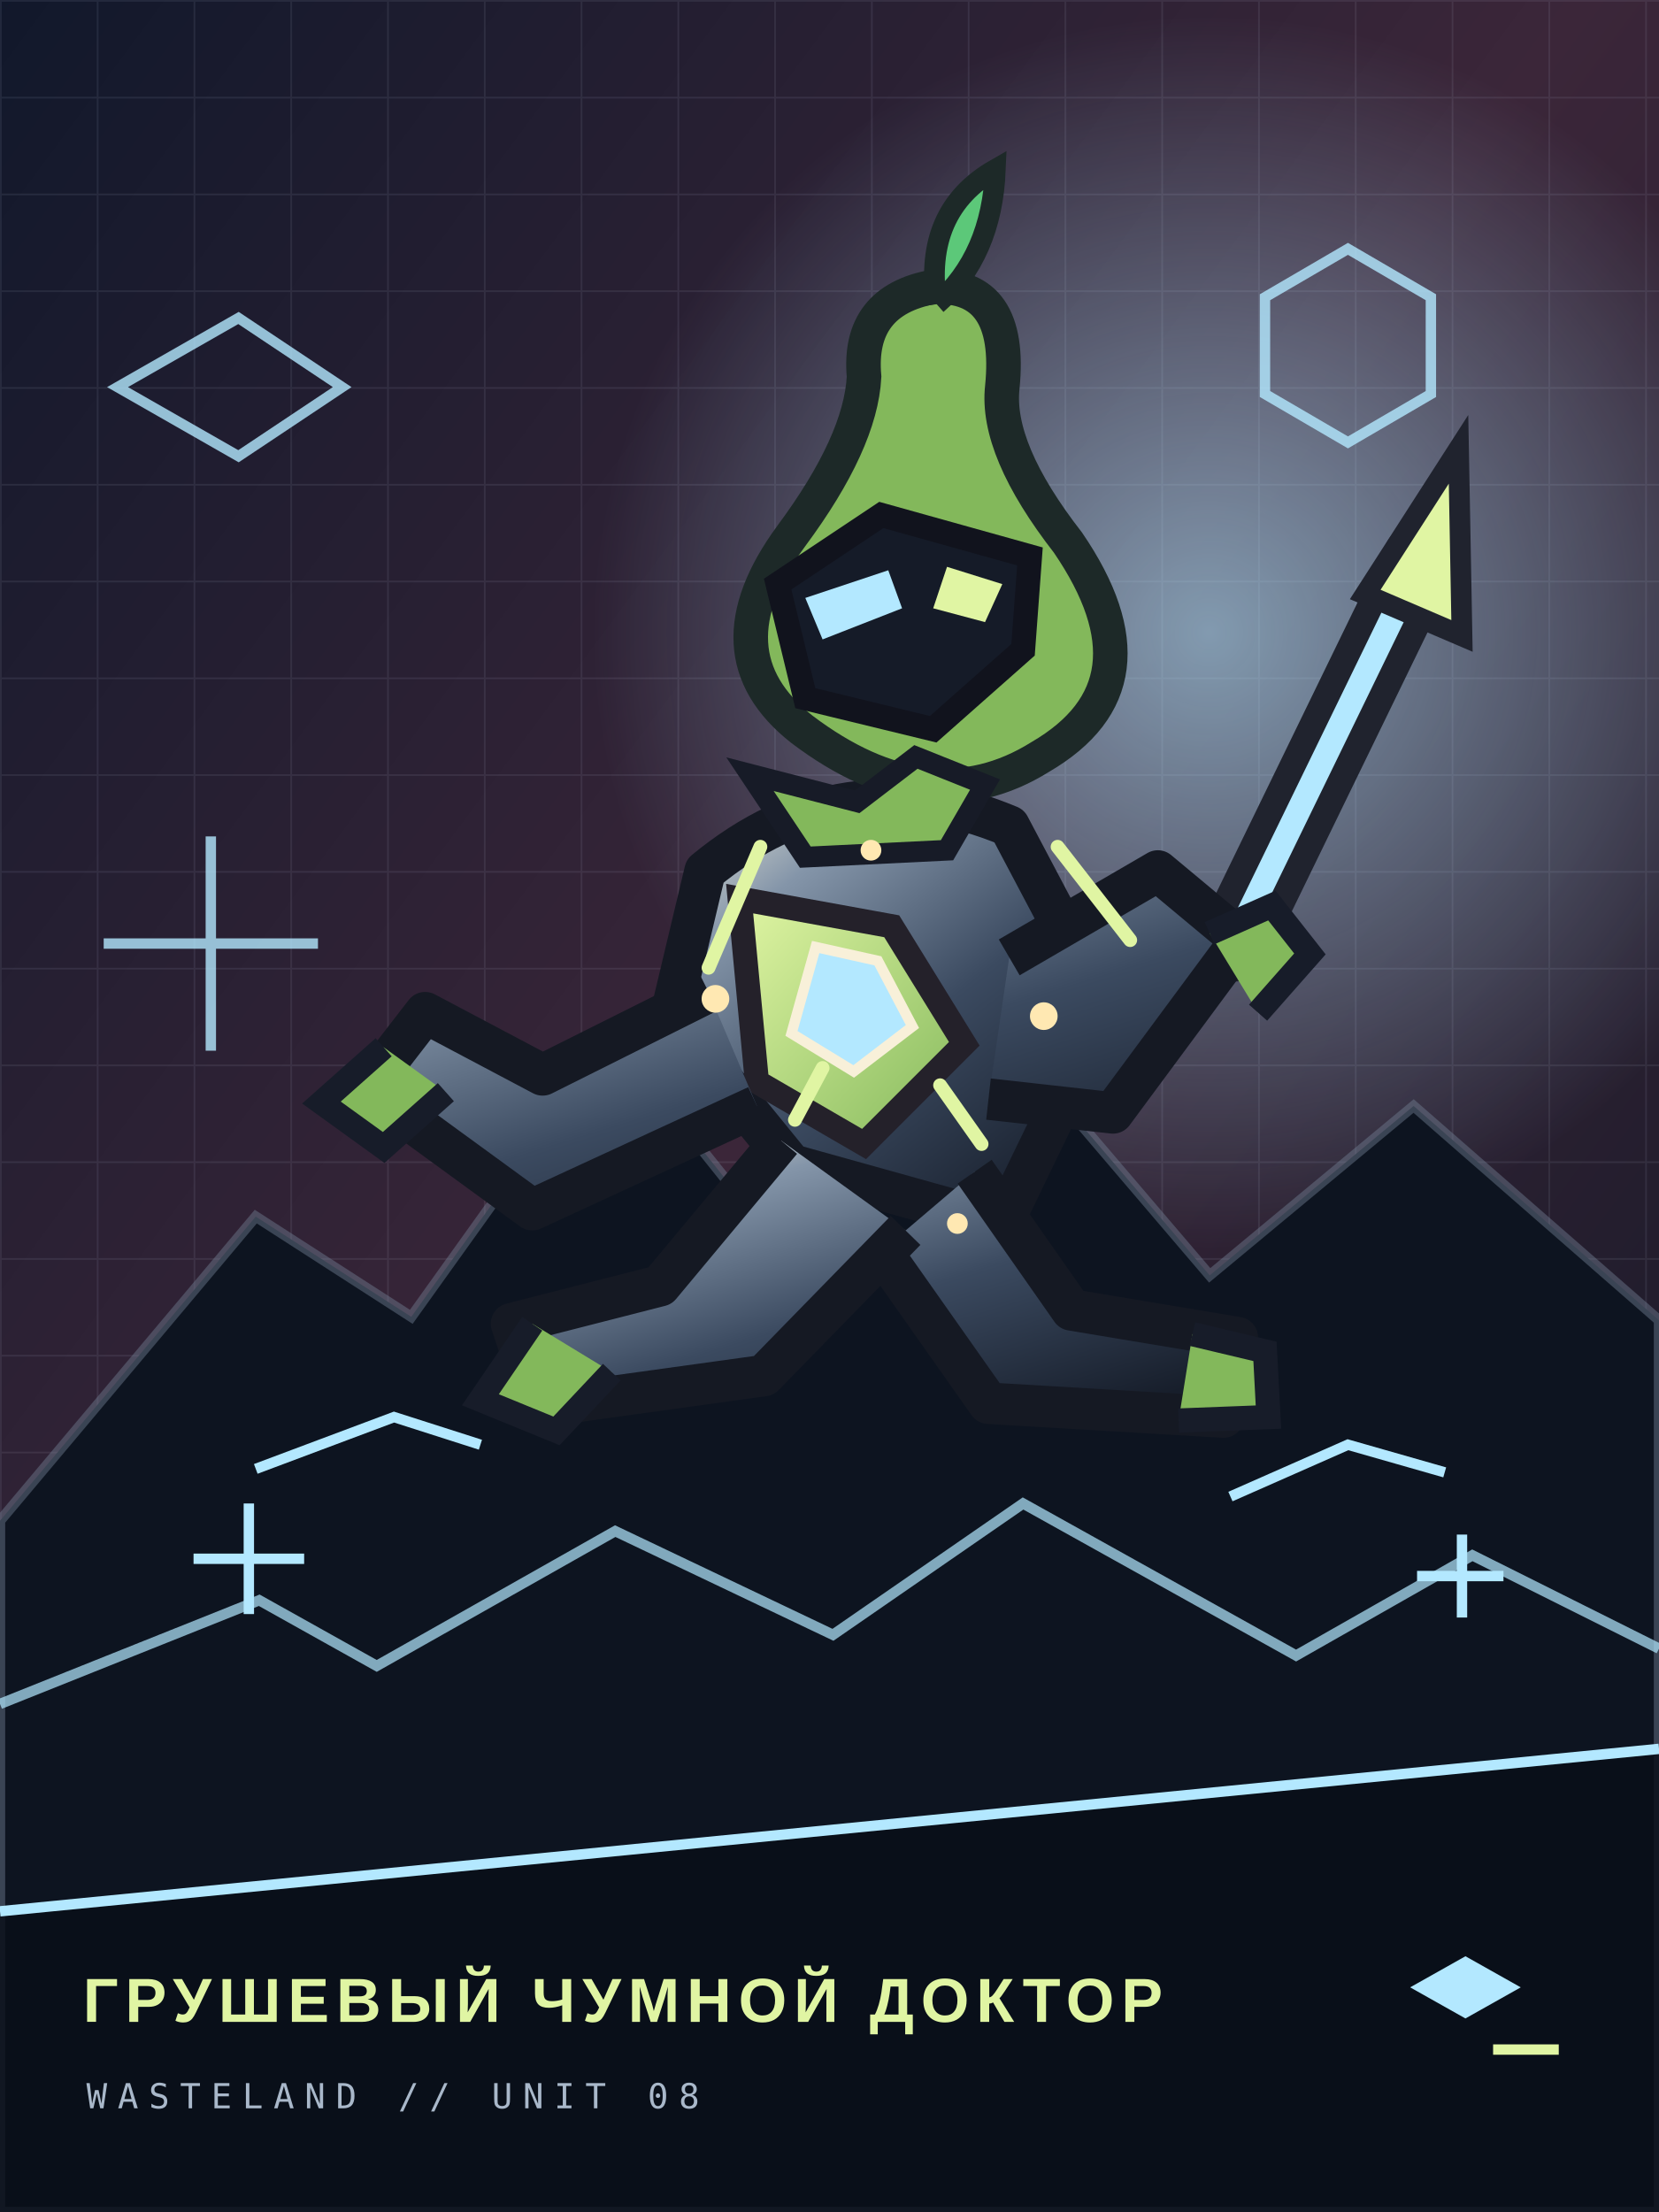
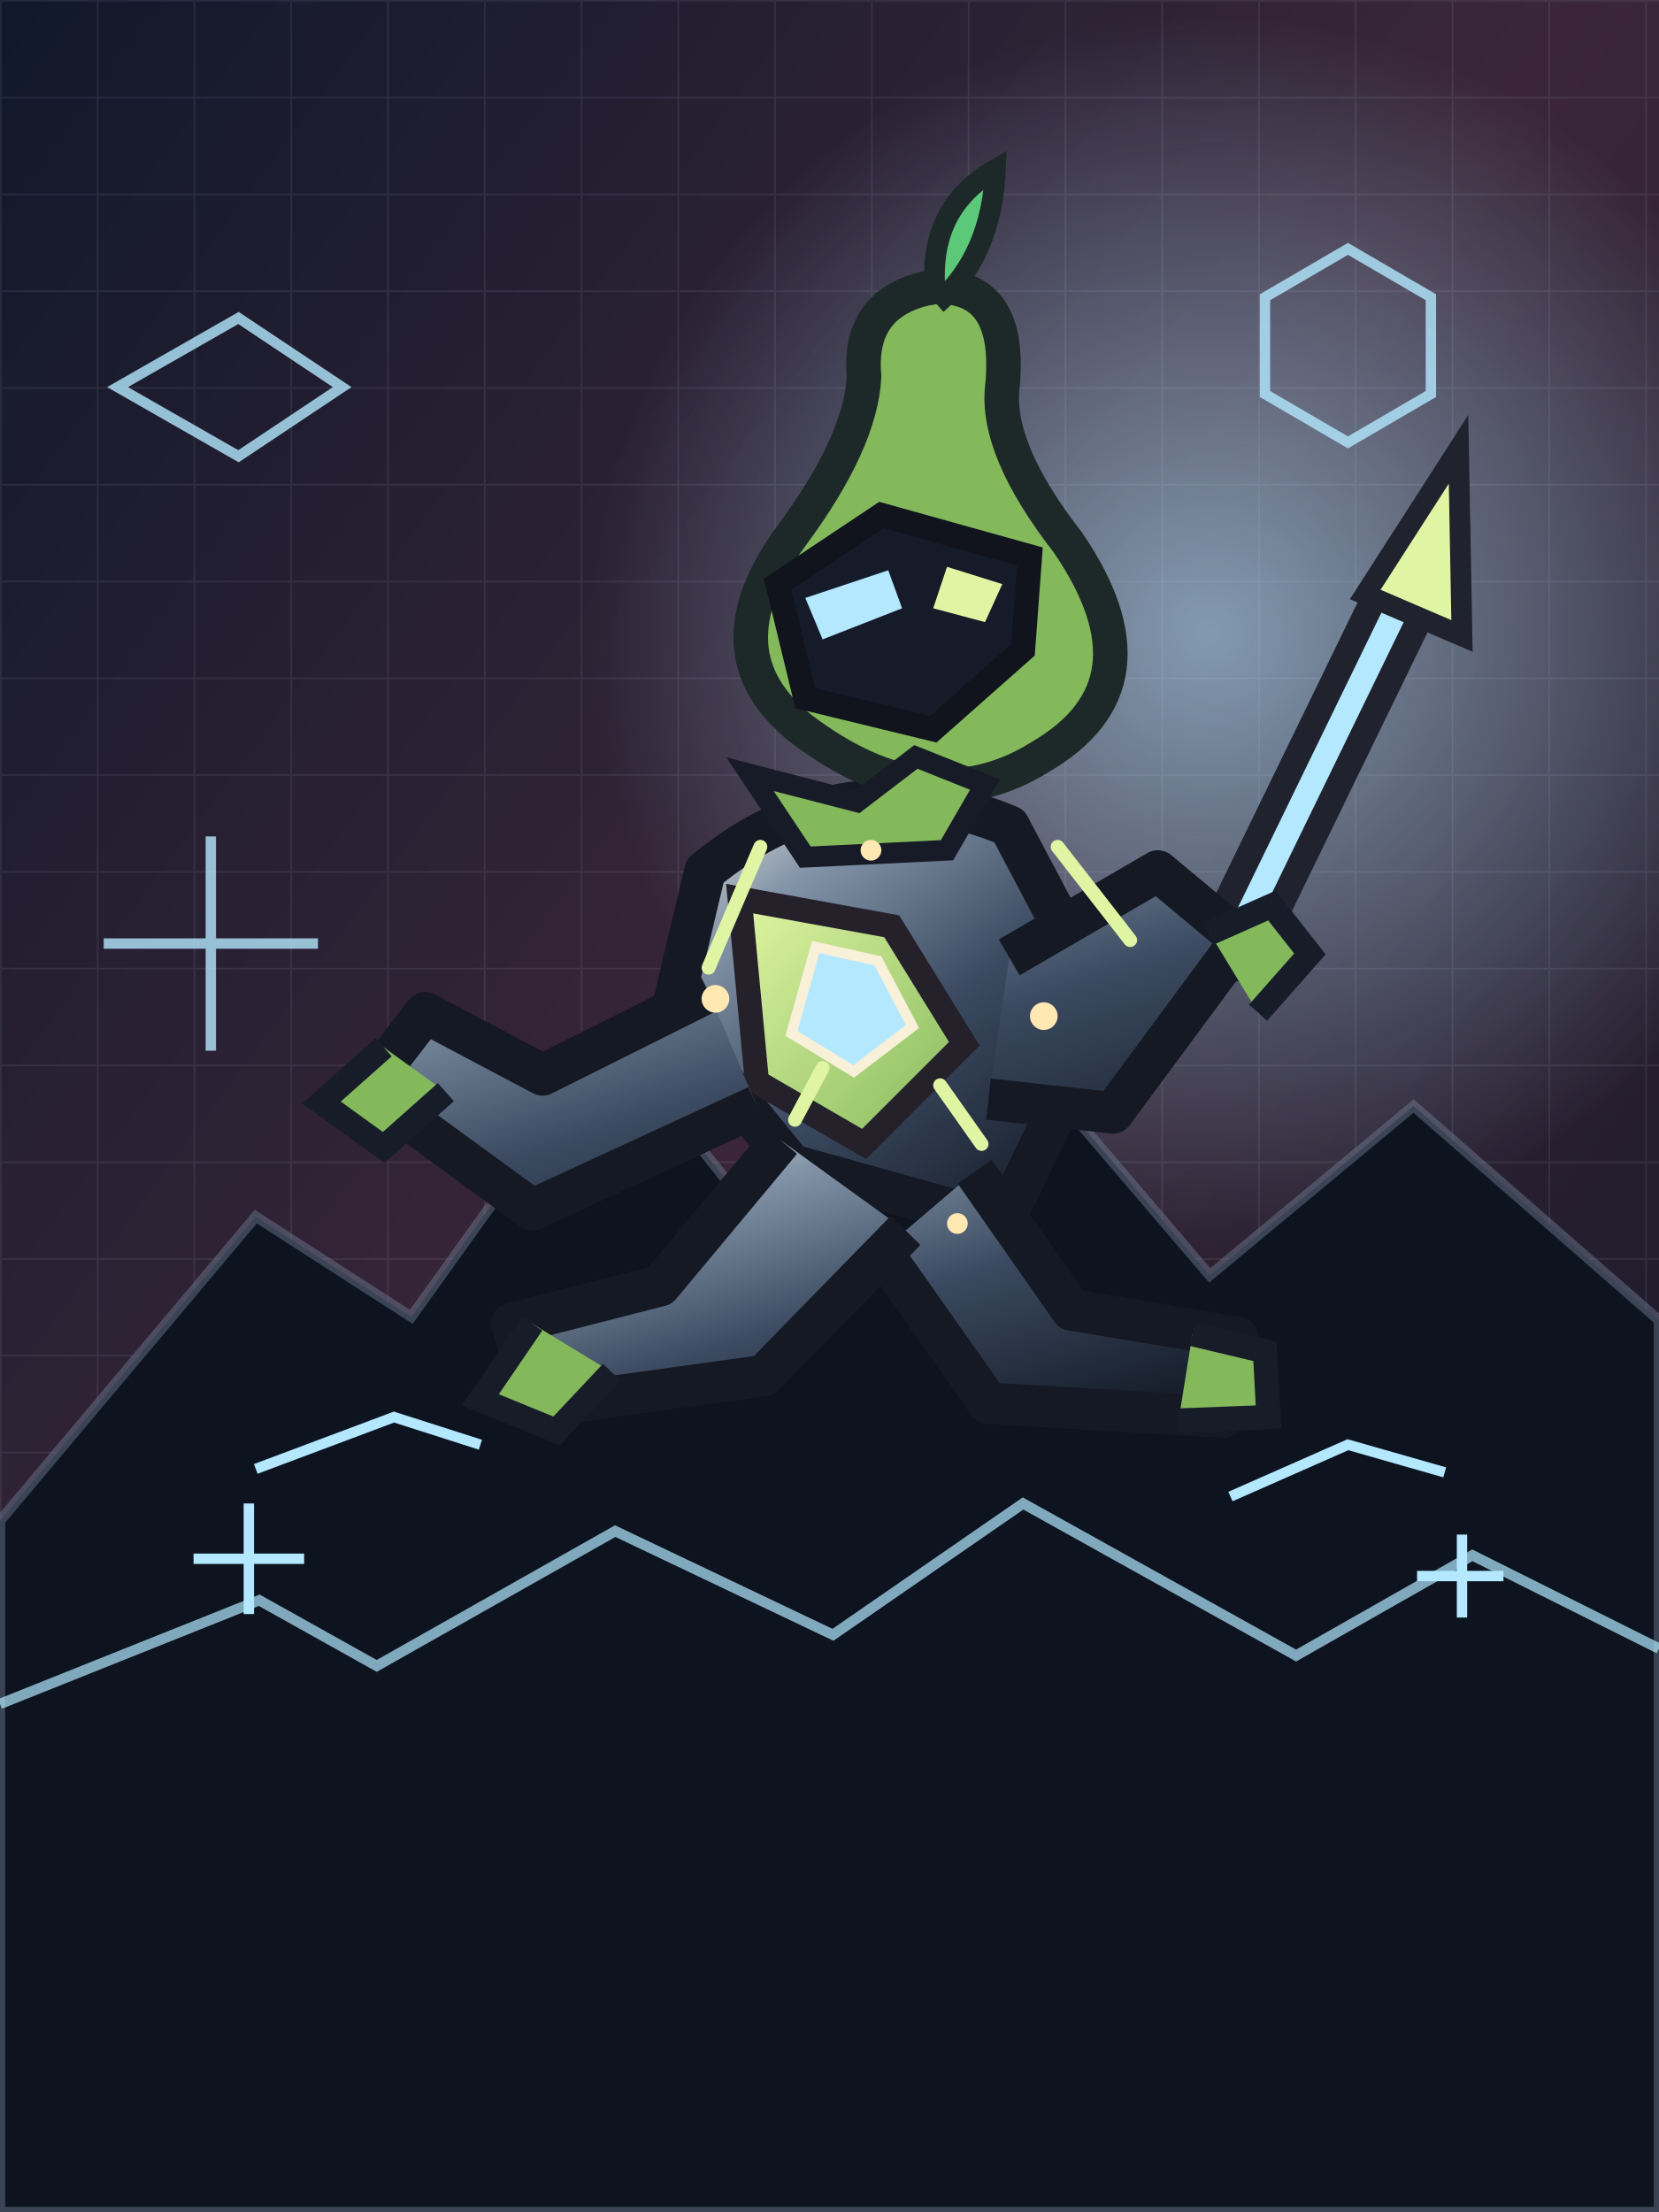
<svg xmlns="http://www.w3.org/2000/svg" width="480" height="640" viewBox="0 0 480 640">
  <defs>
    <linearGradient id="bg" x1="0" y1="0" x2="1" y2="1">
      <stop stop-color="#11182b" />
      <stop offset=".48" stop-color="#3b2639" />
      <stop offset="1" stop-color="#111725" />
    </linearGradient>
    <linearGradient id="metal" x1="0" y1="0" x2=".8" y2="1">
      <stop stop-color="#f2f0df" />
      <stop offset=".25" stop-color="#8495a9" />
      <stop offset=".6" stop-color="#3b4a60" />
      <stop offset="1" stop-color="#171e2b" />
    </linearGradient>
    <linearGradient id="accent" x1="0" y1="0" x2="1" y2="1">
      <stop stop-color="#e0f5a3" />
      <stop offset="1" stop-color="#83b85b" />
    </linearGradient>
    <radialGradient id="flare">
      <stop stop-color="#b3e8ff" stop-opacity=".6" />
      <stop offset="1" stop-color="#b3e8ff" stop-opacity="0" />
    </radialGradient>
    <pattern id="grid" width="28" height="28" patternUnits="userSpaceOnUse">
      <path d="M28 0H0V28" fill="none" stroke="#dce8ff" stroke-opacity=".08" />
    </pattern>
  </defs>
  <rect width="480" height="640" fill="url(#bg)" />
  <rect width="480" height="640" fill="url(#grid)" />
  <circle cx="350" cy="183" r="180" fill="url(#flare)" />
  <path d="M0 440L74 352 119 381 177 300 221 355 280 287 350 369 409 320 480 382V640H0Z" fill="#0d1420" stroke="#718094" stroke-opacity=".45" stroke-width="3" />
  <path d="M0 493l75-30 34 19 69-39 63 30 55-38 79 44 51-29 54 27" fill="none" stroke="#b3e8ff" stroke-opacity=".7" stroke-width="3" />
  <g opacity=".8" stroke="#b3e8ff" stroke-width="3">
    <path d="M34 112l35-20 30 20-30 20Z" fill="none" />
    <path d="M390 72l24 14v28l-24 14-24-14V86Z" fill="none" />
    <path d="M30 273h62m-31-31v62" />
  </g>
  <path d="M357 273L411 162" stroke="#20232e" stroke-width="22" stroke-linecap="round" />
  <path d="M357 273L411 162" stroke="#b3e8ff" stroke-width="7" />
  <path d="M395 172l27-42 1 54Z" fill="#e0f5a3" stroke="#20232e" stroke-width="6" />
  <path d="M204 252Q244 219 292 239L320 292 290 354 229 337 194 294Z" fill="url(#metal)" stroke="#151923" stroke-width="12" stroke-linejoin="round" />
  <path d="M214 260l44 8 21 34-29 29-31-18Z" fill="url(#accent)" stroke="#24212a" stroke-width="7" />
  <path d="M236 274l18 4 10 19-17 13-18-11Z" fill="#b3e8ff" stroke="#f8f0d9" stroke-width="3" />
  <path d="M205 287l-48 24-34-18-17 22 48 35 65-30M292 277l43-25 24 20-37 50-36-4" fill="url(#metal)" stroke="#151923" stroke-width="12" stroke-linejoin="round" />
  <path d="M111 303l-18 16 18 13 18-16M350 270l18-8 11 14-15 17" fill="#83b85b" stroke="#171c29" stroke-width="7" />
  <path d="M226 330l-35 42-43 11 8 24 65-9 41-42M282 339l28 40 48 8-4 23-68-4-31-44" fill="url(#metal)" stroke="#151923" stroke-width="12" stroke-linejoin="round" />
  <path d="M154 383l-15 22 22 9 16-17M345 386l21 5 1 19-26 1" fill="#83b85b" stroke="#171c29" stroke-width="7" />
  <path d="M270 83 Q293 82 290 112 Q288 130 309 157 Q337 198 301 219 Q269 239 232 211 Q204 189 229 155 Q249 128 250 109 Q248 87 270 83Z" fill="#83b85b" stroke="#1d2928" stroke-width="10" />
  <path d="M271 88q-4-27 17-39q-1 25-17 39" fill="#5cc879" stroke="#1d2928" stroke-width="6" />
  <path d="M225 169l30-20 43 12-2 27-26 23-37-9Z" fill="#151b28" stroke="#11131d" stroke-width="7" />
  <path d="M233 173l24-8 4 11-23 9Z" fill="#b3e8ff" />
  <path d="M274 164l16 5-5 11-15-4Z" fill="#e0f5a3" />
  <path d="M217 224l31 8 17-13 20 8-11 19-41 2Z" fill="#83b85b" stroke="#171b27" stroke-width="6" />
  <path d="M220 245l-15 35m101-35 21 27M238 309l-8 15m42-10 12 17" stroke="#e0f5a3" stroke-width="4" stroke-linecap="round" />
  <g fill="#ffe8b2">
    <circle cx="207" cy="289" r="4" />
    <circle cx="302" cy="294" r="4" />
    <circle cx="252" cy="246" r="3" />
    <circle cx="277" cy="354" r="3" />
  </g>
  <g stroke="#b3e8ff" stroke-width="3" fill="none">
    <path d="M74 425l40-15 25 8M356 433l34-15 28 8" />
    <path d="M56 451h32m-16-16v32M410 456h25m-12-12v24" />
  </g>
-   <path d="M0 553L480 506V640H0Z" fill="#090e18" fill-opacity=".82" />
-   <path d="M0 553L480 506" stroke="#b3e8ff" stroke-width="3" />
-   <text x="24" y="585" font-family="Arial,sans-serif" font-size="18" font-weight="900" fill="#e0f5a3" letter-spacing="2">ГРУШЕВЫЙ ЧУМНОЙ ДОКТОР</text>
-   <text x="25" y="610" font-family="monospace" font-size="10" fill="#a9b8ca" letter-spacing="3">WASTELAND // UNIT 08</text>
-   <path d="M424 566l16 9-16 9-16-9Z" fill="#b3e8ff" />
-   <path d="M432 593h19" stroke="#e0f5a3" stroke-width="3" />
</svg>
